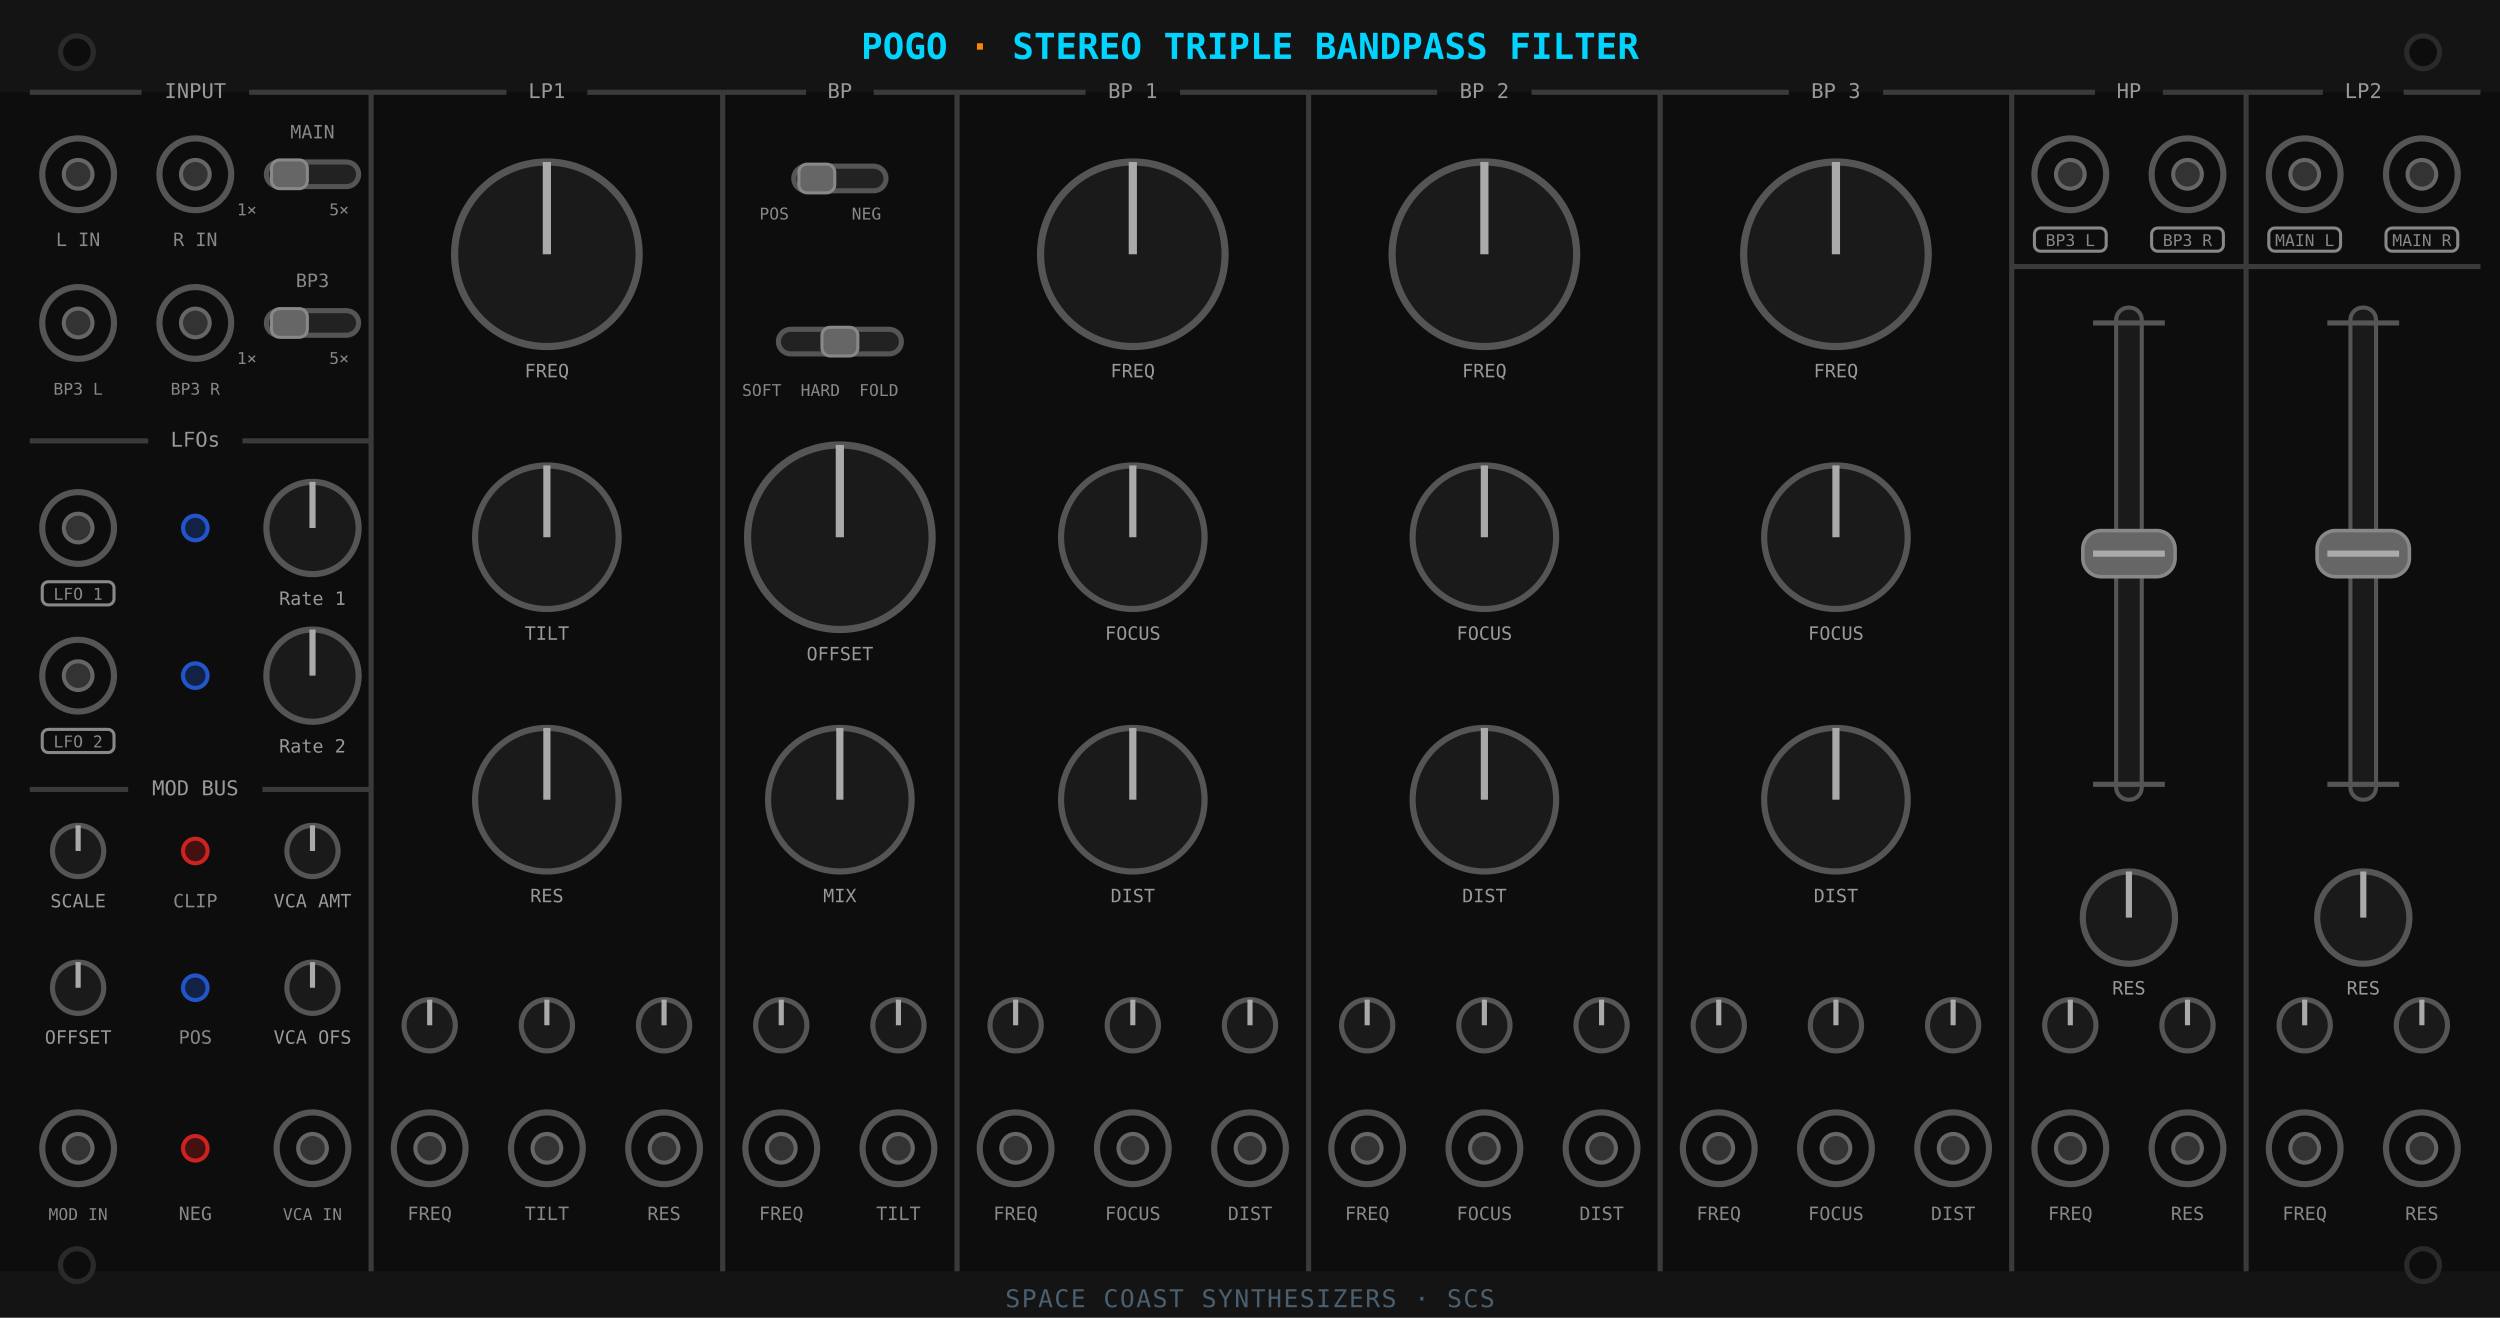
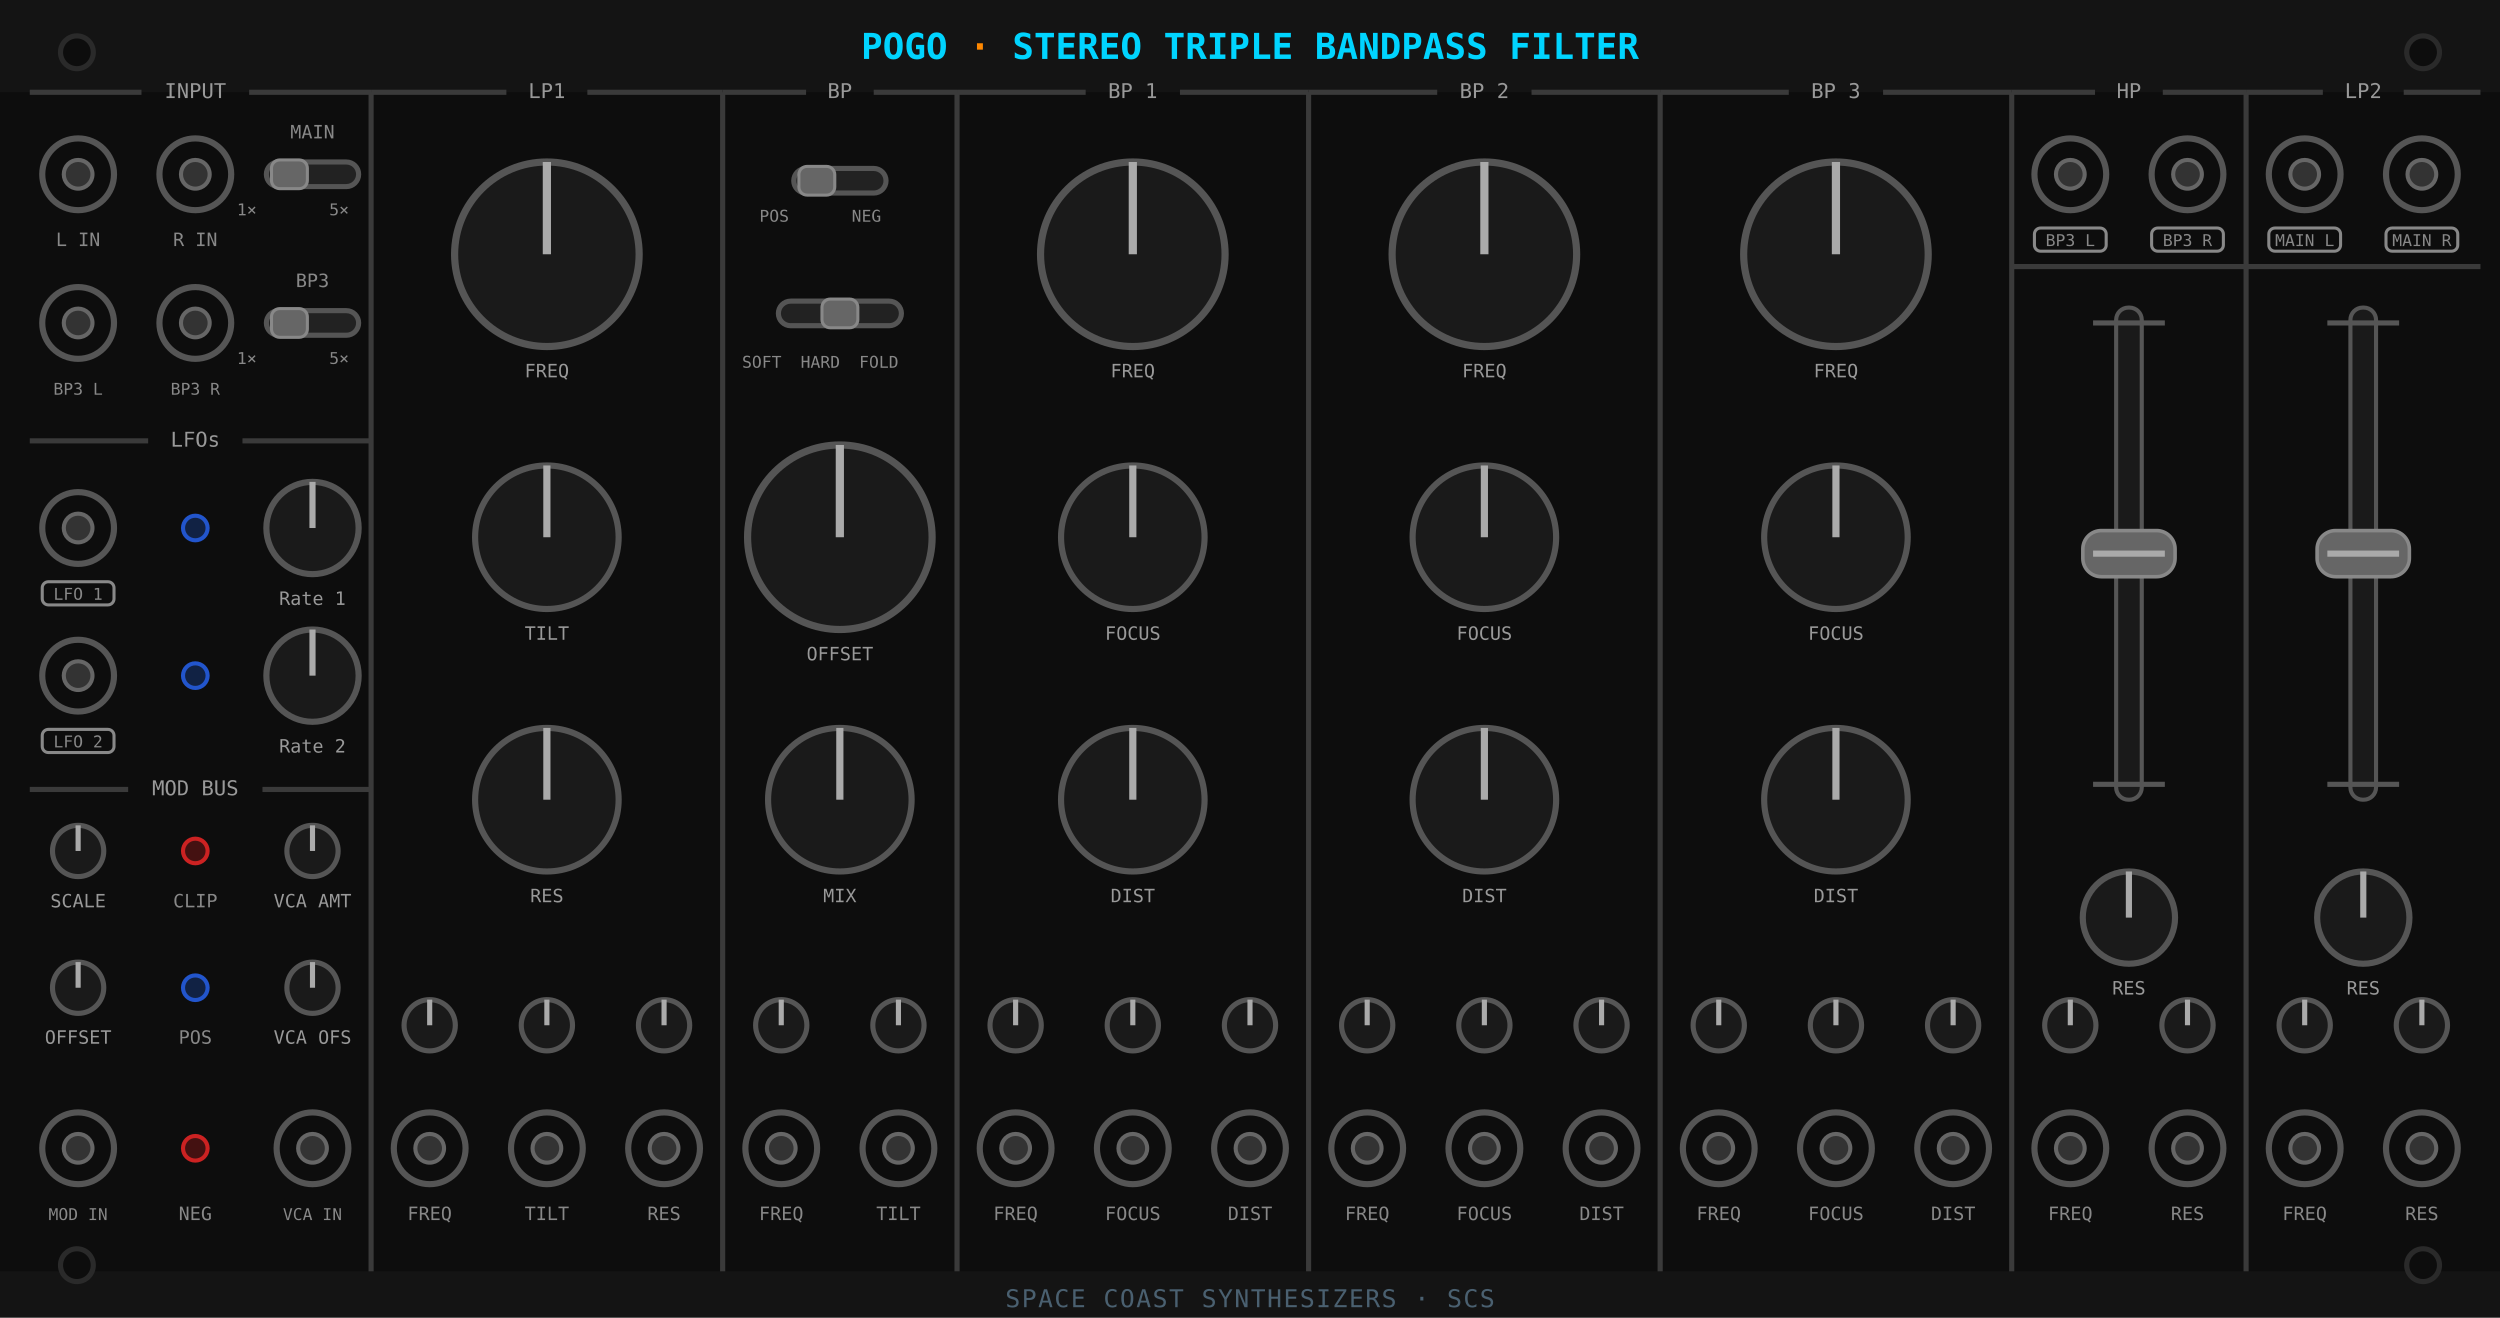
<svg xmlns="http://www.w3.org/2000/svg" width="243.84mm" height="128.5mm" viewBox="0 0 243.84 128.5">
  <rect x="0" y="0" width="243.84" height="128.5" fill="#0d0d0d" />
  <rect x="0" y="0" width="243.84" height="9.0" fill="#141414" />
  <rect x="0" y="124.0" width="243.84" height="4.5" fill="#141414" />
  <circle cx="7.5" cy="5.1" r="1.6" fill="#0d0d0d" stroke="#2a2a2a" stroke-width="0.5" />
  <circle cx="236.34" cy="5.1" r="1.6" fill="#0d0d0d" stroke="#2a2a2a" stroke-width="0.5" />
  <circle cx="7.5" cy="123.4" r="1.6" fill="#0d0d0d" stroke="#2a2a2a" stroke-width="0.5" />
  <circle cx="236.34" cy="123.4" r="1.6" fill="#0d0d0d" stroke="#2a2a2a" stroke-width="0.5" />
  <text x="121.92" y="5.75" fill="#00d4ff" font-family="monospace" font-size="3.5" font-weight="bold" text-anchor="middle">POGO  <tspan fill="#ff8800">·</tspan> STEREO TRIPLE BANDPASS FILTER</text>
  <text x="121.92" y="127.5" fill="#4a6070" font-family="monospace" font-size="2.4" text-anchor="middle" letter-spacing="0.15">SPACE COAST SYNTHESIZERS  ·  SCS</text>
  <line x1="36.195" y1="9.0" x2="36.195" y2="124.0" stroke="#3a3a3a" stroke-width="0.5" />
  <line x1="70.485" y1="9.0" x2="70.485" y2="124.0" stroke="#3a3a3a" stroke-width="0.5" />
  <line x1="93.345" y1="9.0" x2="93.345" y2="124.0" stroke="#3a3a3a" stroke-width="0.5" />
  <line x1="127.635" y1="9.0" x2="127.635" y2="124.0" stroke="#3a3a3a" stroke-width="0.5" />
  <line x1="161.925" y1="9.0" x2="161.925" y2="124.0" stroke="#3a3a3a" stroke-width="0.5" />
  <line x1="196.215" y1="9.0" x2="196.215" y2="124.0" stroke="#3a3a3a" stroke-width="0.5" />
  <line x1="219.075" y1="9.0" x2="219.075" y2="124.0" stroke="#3a3a3a" stroke-width="0.5" />
  <line x1="2.905" y1="9.0" x2="13.80" y2="9.0" stroke="#3a3a3a" stroke-width="0.5" />
  <line x1="24.30" y1="9.0" x2="36.195" y2="9.0" stroke="#3a3a3a" stroke-width="0.5" />
  <text x="19.05" y="9.0" fill="#999" font-family="monospace" font-size="2.0" text-anchor="middle" dominant-baseline="middle">INPUT</text>
  <line x1="2.905" y1="43.0" x2="14.45" y2="43.0" stroke="#3a3a3a" stroke-width="0.5" />
  <line x1="23.65" y1="43.0" x2="36.195" y2="43.0" stroke="#3a3a3a" stroke-width="0.5" />
  <text x="19.05" y="43.0" fill="#999" font-family="monospace" font-size="2.0" text-anchor="middle" dominant-baseline="middle">LFOs</text>
  <line x1="2.905" y1="77.0" x2="12.50" y2="77.0" stroke="#3a3a3a" stroke-width="0.5" />
  <line x1="25.60" y1="77.0" x2="36.195" y2="77.0" stroke="#3a3a3a" stroke-width="0.5" />
  <text x="19.05" y="77.0" fill="#999" font-family="monospace" font-size="2.0" text-anchor="middle" dominant-baseline="middle">MOD BUS</text>
  <line x1="36.195" y1="9.0" x2="49.39" y2="9.0" stroke="#3a3a3a" stroke-width="0.5" />
  <line x1="57.29" y1="9.0" x2="70.485" y2="9.0" stroke="#3a3a3a" stroke-width="0.5" />
  <text x="53.34" y="9.0" fill="#999" font-family="monospace" font-size="2.0" text-anchor="middle" dominant-baseline="middle">LP1</text>
  <line x1="70.485" y1="9.0" x2="78.62" y2="9.0" stroke="#3a3a3a" stroke-width="0.5" />
  <line x1="85.22" y1="9.0" x2="93.345" y2="9.0" stroke="#3a3a3a" stroke-width="0.5" />
  <text x="81.915" y="9.0" fill="#999" font-family="monospace" font-size="2.0" text-anchor="middle" dominant-baseline="middle">BP</text>
  <line x1="93.345" y1="9.0" x2="105.89" y2="9.0" stroke="#3a3a3a" stroke-width="0.5" />
  <line x1="115.09" y1="9.0" x2="127.635" y2="9.0" stroke="#3a3a3a" stroke-width="0.5" />
  <text x="110.49" y="9.0" fill="#999" font-family="monospace" font-size="2.0" text-anchor="middle" dominant-baseline="middle">BP 1</text>
  <line x1="127.635" y1="9.0" x2="140.18" y2="9.0" stroke="#3a3a3a" stroke-width="0.5" />
  <line x1="149.38" y1="9.0" x2="161.925" y2="9.0" stroke="#3a3a3a" stroke-width="0.5" />
  <text x="144.78" y="9.0" fill="#999" font-family="monospace" font-size="2.0" text-anchor="middle" dominant-baseline="middle">BP 2</text>
  <line x1="161.925" y1="9.0" x2="174.47" y2="9.0" stroke="#3a3a3a" stroke-width="0.5" />
  <line x1="183.67" y1="9.0" x2="196.215" y2="9.0" stroke="#3a3a3a" stroke-width="0.5" />
  <text x="179.07" y="9.0" fill="#999" font-family="monospace" font-size="2.0" text-anchor="middle" dominant-baseline="middle">BP 3</text>
  <line x1="196.215" y1="9.0" x2="204.34" y2="9.0" stroke="#3a3a3a" stroke-width="0.5" />
  <line x1="210.95" y1="9.0" x2="219.075" y2="9.0" stroke="#3a3a3a" stroke-width="0.5" />
  <text x="207.645" y="9.0" fill="#999" font-family="monospace" font-size="2.0" text-anchor="middle" dominant-baseline="middle">HP</text>
  <line x1="196.215" y1="26.0" x2="219.075" y2="26.0" stroke="#3a3a3a" stroke-width="0.5" />
  <line x1="219.075" y1="9.0" x2="226.56" y2="9.0" stroke="#3a3a3a" stroke-width="0.5" />
  <line x1="234.45" y1="9.0" x2="241.935" y2="9.0" stroke="#3a3a3a" stroke-width="0.5" />
  <text x="230.505" y="9.0" fill="#999" font-family="monospace" font-size="2.0" text-anchor="middle" dominant-baseline="middle">LP2</text>
  <line x1="219.075" y1="26.0" x2="241.935" y2="26.0" stroke="#3a3a3a" stroke-width="0.5" />
  <circle cx="7.62" cy="17.0" r="3.5" fill="none" stroke="#555" stroke-width="0.6" />
  <circle cx="7.62" cy="17.0" r="1.4" fill="#333" stroke="#666" stroke-width="0.4" />
  <text x="7.62" y="24.0" fill="#888" font-family="monospace" font-size="1.8" text-anchor="middle">L IN</text>
  <circle cx="19.05" cy="17.0" r="3.5" fill="none" stroke="#555" stroke-width="0.6" />
  <circle cx="19.05" cy="17.0" r="1.4" fill="#333" stroke="#666" stroke-width="0.4" />
  <text x="19.05" y="24.0" fill="#888" font-family="monospace" font-size="1.8" text-anchor="middle">R IN</text>
  <text x="30.48" y="13.5" fill="#888" font-family="monospace" font-size="1.8" text-anchor="middle">MAIN</text>
  <rect x="25.98" y="15.80" width="9" height="2.4" rx="1.2" fill="#222" stroke="#555" stroke-width="0.5" />
  <rect x="26.48" y="15.60" width="3.5" height="2.8" rx="0.8" fill="#666" stroke="#888" stroke-width="0.3" />
  <text x="24.075" y="21.0" fill="#888" font-family="monospace" font-size="1.6" text-anchor="middle">1×</text>
  <text x="33.075" y="21.0" fill="#888" font-family="monospace" font-size="1.6" text-anchor="middle">5×</text>
  <circle cx="7.62" cy="31.5" r="3.5" fill="none" stroke="#555" stroke-width="0.6" />
  <circle cx="7.62" cy="31.5" r="1.4" fill="#333" stroke="#666" stroke-width="0.4" />
  <text x="7.62" y="38.5" fill="#888" font-family="monospace" font-size="1.6" text-anchor="middle">BP3 L</text>
  <circle cx="19.05" cy="31.5" r="3.5" fill="none" stroke="#555" stroke-width="0.6" />
  <circle cx="19.05" cy="31.5" r="1.4" fill="#333" stroke="#666" stroke-width="0.4" />
  <text x="19.05" y="38.5" fill="#888" font-family="monospace" font-size="1.6" text-anchor="middle">BP3 R</text>
  <text x="30.48" y="28.0" fill="#888" font-family="monospace" font-size="1.8" text-anchor="middle">BP3</text>
  <rect x="25.98" y="30.30" width="9" height="2.4" rx="1.2" fill="#222" stroke="#555" stroke-width="0.5" />
  <rect x="26.48" y="30.10" width="3.5" height="2.8" rx="0.8" fill="#666" stroke="#888" stroke-width="0.3" />
  <text x="24.075" y="35.5" fill="#888" font-family="monospace" font-size="1.6" text-anchor="middle">1×</text>
  <text x="33.075" y="35.5" fill="#888" font-family="monospace" font-size="1.6" text-anchor="middle">5×</text>
  <circle cx="7.62" cy="51.5" r="3.5" fill="none" stroke="#555" stroke-width="0.6" />
  <circle cx="7.62" cy="51.5" r="1.4" fill="#333" stroke="#666" stroke-width="0.4" />
  <rect x="4.12" y="56.74" width="7.0" height="2.26" rx="0.6" fill="none" stroke="#888" stroke-width="0.3" />
  <text x="7.62" y="58.5" fill="#888" font-family="monospace" font-size="1.6" text-anchor="middle">LFO 1</text>
  <circle cx="19.05" cy="51.5" r="1.2" fill="#112244" stroke="#2255cc" stroke-width="0.4" />
  <circle cx="30.48" cy="51.5" r="4.5" fill="#1a1a1a" stroke="#555" stroke-width="0.6" />
  <line x1="30.48" y1="51.5" x2="30.48" y2="47.0" stroke="#aaa" stroke-width="0.6" />
  <text x="30.48" y="59.0" fill="#999" font-family="monospace" font-size="1.8" text-anchor="middle">Rate 1</text>
  <circle cx="7.62" cy="65.9" r="3.5" fill="none" stroke="#555" stroke-width="0.6" />
  <circle cx="7.62" cy="65.9" r="1.4" fill="#333" stroke="#666" stroke-width="0.4" />
  <rect x="4.12" y="71.14" width="7.0" height="2.26" rx="0.6" fill="none" stroke="#888" stroke-width="0.3" />
  <text x="7.62" y="72.9" fill="#888" font-family="monospace" font-size="1.6" text-anchor="middle">LFO 2</text>
  <circle cx="19.05" cy="65.9" r="1.2" fill="#112244" stroke="#2255cc" stroke-width="0.4" />
  <circle cx="30.48" cy="65.9" r="4.5" fill="#1a1a1a" stroke="#555" stroke-width="0.6" />
  <line x1="30.48" y1="65.9" x2="30.48" y2="61.4" stroke="#aaa" stroke-width="0.6" />
  <text x="30.48" y="73.4" fill="#999" font-family="monospace" font-size="1.8" text-anchor="middle">Rate 2</text>
  <circle cx="7.62" cy="83.0" r="2.5" fill="#1a1a1a" stroke="#555" stroke-width="0.5" />
  <line x1="7.62" y1="83.0" x2="7.62" y2="80.5" stroke="#aaa" stroke-width="0.5" />
  <text x="7.62" y="88.5" fill="#999" font-family="monospace" font-size="1.8" text-anchor="middle">SCALE</text>
  <circle cx="30.48" cy="83.0" r="2.5" fill="#1a1a1a" stroke="#555" stroke-width="0.5" />
  <line x1="30.48" y1="83.0" x2="30.48" y2="80.5" stroke="#aaa" stroke-width="0.5" />
  <text x="30.48" y="88.5" fill="#999" font-family="monospace" font-size="1.8" text-anchor="middle">VCA AMT</text>
  <circle cx="19.05" cy="83.0" r="1.2" fill="#441111" stroke="#cc2222" stroke-width="0.4" />
  <text x="19.05" y="88.5" fill="#888" font-family="monospace" font-size="1.8" text-anchor="middle">CLIP</text>
  <circle cx="7.62" cy="96.34" r="2.5" fill="#1a1a1a" stroke="#555" stroke-width="0.5" />
  <line x1="7.62" y1="96.34" x2="7.62" y2="93.84" stroke="#aaa" stroke-width="0.5" />
  <text x="7.62" y="101.8" fill="#999" font-family="monospace" font-size="1.8" text-anchor="middle">OFFSET</text>
  <circle cx="30.48" cy="96.34" r="2.5" fill="#1a1a1a" stroke="#555" stroke-width="0.5" />
  <line x1="30.48" y1="96.34" x2="30.48" y2="93.84" stroke="#aaa" stroke-width="0.5" />
  <text x="30.48" y="101.8" fill="#999" font-family="monospace" font-size="1.8" text-anchor="middle">VCA OFS</text>
  <circle cx="19.05" cy="96.34" r="1.2" fill="#112244" stroke="#2255cc" stroke-width="0.4" />
  <text x="19.05" y="101.8" fill="#888" font-family="monospace" font-size="1.8" text-anchor="middle">POS</text>
  <circle cx="7.62" cy="112.0" r="3.5" fill="none" stroke="#555" stroke-width="0.6" />
  <circle cx="7.62" cy="112.0" r="1.4" fill="#333" stroke="#666" stroke-width="0.4" />
  <text x="7.62" y="119.0" fill="#888" font-family="monospace" font-size="1.6" text-anchor="middle">MOD IN</text>
  <circle cx="19.05" cy="112.0" r="1.2" fill="#441111" stroke="#cc2222" stroke-width="0.4" />
  <text x="19.05" y="119.0" fill="#888" font-family="monospace" font-size="1.8" text-anchor="middle">NEG</text>
  <circle cx="30.48" cy="112.0" r="3.5" fill="none" stroke="#555" stroke-width="0.6" />
  <circle cx="30.48" cy="112.0" r="1.4" fill="#333" stroke="#666" stroke-width="0.4" />
  <text x="30.48" y="119.0" fill="#888" font-family="monospace" font-size="1.6" text-anchor="middle">VCA IN</text>
  <circle cx="53.34" cy="24.8" r="9.0" fill="#1a1a1a" stroke="#555" stroke-width="0.7" />
  <line x1="53.34" y1="24.8" x2="53.34" y2="15.8" stroke="#aaa" stroke-width="0.8" />
  <text x="53.34" y="36.8" fill="#999" font-family="monospace" font-size="1.8" text-anchor="middle">FREQ</text>
  <circle cx="53.34" cy="52.4" r="7.0" fill="#1a1a1a" stroke="#555" stroke-width="0.6" />
  <line x1="53.34" y1="52.4" x2="53.34" y2="45.4" stroke="#aaa" stroke-width="0.7" />
  <text x="53.34" y="62.4" fill="#999" font-family="monospace" font-size="1.8" text-anchor="middle">TILT</text>
  <circle cx="53.34" cy="78.0" r="7.0" fill="#1a1a1a" stroke="#555" stroke-width="0.6" />
  <line x1="53.34" y1="78.0" x2="53.34" y2="71.0" stroke="#aaa" stroke-width="0.7" />
  <text x="53.34" y="88.0" fill="#999" font-family="monospace" font-size="1.8" text-anchor="middle">RES</text>
  <circle cx="41.91" cy="100.0" r="2.5" fill="#1a1a1a" stroke="#555" stroke-width="0.5" />
  <line x1="41.91" y1="100.0" x2="41.91" y2="97.5" stroke="#aaa" stroke-width="0.5" />
  <text x="41.91" y="105.5" fill="#999" font-family="monospace" font-size="1.8" text-anchor="middle" />
  <circle cx="53.34" cy="100.0" r="2.5" fill="#1a1a1a" stroke="#555" stroke-width="0.5" />
  <line x1="53.34" y1="100.0" x2="53.34" y2="97.5" stroke="#aaa" stroke-width="0.5" />
  <text x="53.34" y="105.5" fill="#999" font-family="monospace" font-size="1.8" text-anchor="middle" />
  <circle cx="64.77" cy="100.0" r="2.5" fill="#1a1a1a" stroke="#555" stroke-width="0.5" />
  <line x1="64.77" y1="100.0" x2="64.77" y2="97.5" stroke="#aaa" stroke-width="0.5" />
  <text x="64.77" y="105.5" fill="#999" font-family="monospace" font-size="1.8" text-anchor="middle" />
  <circle cx="41.91" cy="112.0" r="3.5" fill="none" stroke="#555" stroke-width="0.6" />
  <circle cx="41.91" cy="112.0" r="1.4" fill="#333" stroke="#666" stroke-width="0.4" />
  <text x="41.91" y="119.0" fill="#888" font-family="monospace" font-size="1.8" text-anchor="middle">FREQ</text>
  <circle cx="53.34" cy="112.0" r="3.5" fill="none" stroke="#555" stroke-width="0.6" />
  <circle cx="53.34" cy="112.0" r="1.4" fill="#333" stroke="#666" stroke-width="0.4" />
  <text x="53.34" y="119.0" fill="#888" font-family="monospace" font-size="1.8" text-anchor="middle">TILT</text>
  <circle cx="64.77" cy="112.0" r="3.5" fill="none" stroke="#555" stroke-width="0.6" />
  <circle cx="64.77" cy="112.0" r="1.4" fill="#333" stroke="#666" stroke-width="0.4" />
  <text x="64.77" y="119.0" fill="#888" font-family="monospace" font-size="1.8" text-anchor="middle">RES</text>
-   <text x="81.915" y="13.91" fill="#888" font-family="monospace" font-size="1.8" text-anchor="middle" />
-   <rect x="77.42" y="16.21" width="9" height="2.4" rx="1.2" fill="#222" stroke="#555" stroke-width="0.5" />
-   <rect x="77.92" y="16.01" width="3.5" height="2.8" rx="0.8" fill="#666" stroke="#888" stroke-width="0.3" />
-   <text x="75.51" y="21.41" fill="#888" font-family="monospace" font-size="1.6" text-anchor="middle">POS</text>
-   <text x="84.51" y="21.41" fill="#888" font-family="monospace" font-size="1.6" text-anchor="middle">NEG</text>
-   <rect x="75.92" y="32.12" width="12" height="2.4" rx="1.2" fill="#222" stroke="#555" stroke-width="0.5" />
-   <rect x="80.17" y="31.92" width="3.5" height="2.8" rx="0.8" fill="#666" stroke="#888" stroke-width="0.3" />
-   <text x="74.3" y="38.62" fill="#888" font-family="monospace" font-size="1.6" text-anchor="middle">SOFT</text>
-   <text x="80.01" y="38.62" fill="#888" font-family="monospace" font-size="1.6" text-anchor="middle">HARD</text>
-   <text x="85.72" y="38.62" fill="#888" font-family="monospace" font-size="1.6" text-anchor="middle">FOLD</text>
-   <text x="81.915" y="42.12" fill="#999" font-family="monospace" font-size="1.8" text-anchor="middle" />
+   <text x="81.915" y="14.13" fill="#888" font-family="monospace" font-size="1.8" text-anchor="middle" />
+   <rect x="77.42" y="16.43" width="9" height="2.4" rx="1.2" fill="#222" stroke="#555" stroke-width="0.5" />
+   <rect x="77.92" y="16.23" width="3.5" height="2.8" rx="0.8" fill="#666" stroke="#888" stroke-width="0.3" />
+   <text x="75.51" y="21.63" fill="#888" font-family="monospace" font-size="1.6" text-anchor="middle">POS</text>
+   <text x="84.51" y="21.63" fill="#888" font-family="monospace" font-size="1.6" text-anchor="middle">NEG</text>
+   <rect x="75.92" y="29.37" width="12" height="2.4" rx="1.2" fill="#222" stroke="#555" stroke-width="0.5" />
+   <rect x="80.17" y="29.17" width="3.5" height="2.8" rx="0.8" fill="#666" stroke="#888" stroke-width="0.3" />
+   <text x="74.3" y="35.87" fill="#888" font-family="monospace" font-size="1.6" text-anchor="middle">SOFT</text>
+   <text x="80.01" y="35.87" fill="#888" font-family="monospace" font-size="1.6" text-anchor="middle">HARD</text>
+   <text x="85.72" y="35.87" fill="#888" font-family="monospace" font-size="1.6" text-anchor="middle">FOLD</text>
+   <text x="81.915" y="39.37" fill="#999" font-family="monospace" font-size="1.8" text-anchor="middle" />
  <circle cx="81.915" cy="52.4" r="9.0" fill="#1a1a1a" stroke="#555" stroke-width="0.7" />
  <line x1="81.915" y1="52.4" x2="81.915" y2="43.4" stroke="#aaa" stroke-width="0.8" />
  <text x="81.915" y="64.4" fill="#999" font-family="monospace" font-size="1.8" text-anchor="middle">OFFSET</text>
  <circle cx="81.915" cy="78.0" r="7.0" fill="#1a1a1a" stroke="#555" stroke-width="0.6" />
  <line x1="81.915" y1="78.0" x2="81.915" y2="71.0" stroke="#aaa" stroke-width="0.7" />
  <text x="81.915" y="88.0" fill="#999" font-family="monospace" font-size="1.8" text-anchor="middle">MIX</text>
  <circle cx="76.2" cy="100.0" r="2.5" fill="#1a1a1a" stroke="#555" stroke-width="0.5" />
  <line x1="76.2" y1="100.0" x2="76.2" y2="97.5" stroke="#aaa" stroke-width="0.5" />
  <text x="76.2" y="105.5" fill="#999" font-family="monospace" font-size="1.8" text-anchor="middle" />
  <circle cx="87.63" cy="100.0" r="2.5" fill="#1a1a1a" stroke="#555" stroke-width="0.5" />
  <line x1="87.63" y1="100.0" x2="87.63" y2="97.5" stroke="#aaa" stroke-width="0.5" />
  <text x="87.63" y="105.5" fill="#999" font-family="monospace" font-size="1.8" text-anchor="middle" />
  <circle cx="76.2" cy="112.0" r="3.5" fill="none" stroke="#555" stroke-width="0.6" />
  <circle cx="76.2" cy="112.0" r="1.4" fill="#333" stroke="#666" stroke-width="0.4" />
  <text x="76.2" y="119.0" fill="#888" font-family="monospace" font-size="1.8" text-anchor="middle">FREQ</text>
  <circle cx="87.63" cy="112.0" r="3.5" fill="none" stroke="#555" stroke-width="0.6" />
  <circle cx="87.63" cy="112.0" r="1.4" fill="#333" stroke="#666" stroke-width="0.4" />
  <text x="87.63" y="119.0" fill="#888" font-family="monospace" font-size="1.8" text-anchor="middle">TILT</text>
  <circle cx="110.49" cy="24.8" r="9.0" fill="#1a1a1a" stroke="#555" stroke-width="0.7" />
  <line x1="110.49" y1="24.8" x2="110.49" y2="15.8" stroke="#aaa" stroke-width="0.8" />
  <text x="110.49" y="36.8" fill="#999" font-family="monospace" font-size="1.8" text-anchor="middle">FREQ</text>
  <circle cx="110.49" cy="52.4" r="7.0" fill="#1a1a1a" stroke="#555" stroke-width="0.6" />
  <line x1="110.49" y1="52.4" x2="110.49" y2="45.4" stroke="#aaa" stroke-width="0.7" />
  <text x="110.49" y="62.4" fill="#999" font-family="monospace" font-size="1.8" text-anchor="middle">FOCUS</text>
  <circle cx="110.49" cy="78.0" r="7.0" fill="#1a1a1a" stroke="#555" stroke-width="0.6" />
  <line x1="110.49" y1="78.0" x2="110.49" y2="71.0" stroke="#aaa" stroke-width="0.7" />
  <text x="110.49" y="88.0" fill="#999" font-family="monospace" font-size="1.8" text-anchor="middle">DIST</text>
  <circle cx="99.06" cy="100.0" r="2.5" fill="#1a1a1a" stroke="#555" stroke-width="0.5" />
  <line x1="99.06" y1="100.0" x2="99.06" y2="97.5" stroke="#aaa" stroke-width="0.5" />
  <text x="99.06" y="105.5" fill="#999" font-family="monospace" font-size="1.8" text-anchor="middle" />
  <circle cx="110.49" cy="100.0" r="2.5" fill="#1a1a1a" stroke="#555" stroke-width="0.5" />
  <line x1="110.49" y1="100.0" x2="110.49" y2="97.5" stroke="#aaa" stroke-width="0.5" />
  <text x="110.49" y="105.5" fill="#999" font-family="monospace" font-size="1.8" text-anchor="middle" />
  <circle cx="121.92" cy="100.0" r="2.5" fill="#1a1a1a" stroke="#555" stroke-width="0.5" />
  <line x1="121.92" y1="100.0" x2="121.92" y2="97.5" stroke="#aaa" stroke-width="0.5" />
  <text x="121.92" y="105.5" fill="#999" font-family="monospace" font-size="1.8" text-anchor="middle" />
  <circle cx="99.06" cy="112.0" r="3.5" fill="none" stroke="#555" stroke-width="0.6" />
  <circle cx="99.06" cy="112.0" r="1.4" fill="#333" stroke="#666" stroke-width="0.4" />
  <text x="99.06" y="119.0" fill="#888" font-family="monospace" font-size="1.8" text-anchor="middle">FREQ</text>
  <circle cx="110.49" cy="112.0" r="3.5" fill="none" stroke="#555" stroke-width="0.6" />
  <circle cx="110.49" cy="112.0" r="1.4" fill="#333" stroke="#666" stroke-width="0.4" />
  <text x="110.49" y="119.0" fill="#888" font-family="monospace" font-size="1.8" text-anchor="middle">FOCUS</text>
  <circle cx="121.92" cy="112.0" r="3.5" fill="none" stroke="#555" stroke-width="0.6" />
  <circle cx="121.92" cy="112.0" r="1.4" fill="#333" stroke="#666" stroke-width="0.4" />
  <text x="121.92" y="119.0" fill="#888" font-family="monospace" font-size="1.8" text-anchor="middle">DIST</text>
  <circle cx="144.78" cy="24.8" r="9.0" fill="#1a1a1a" stroke="#555" stroke-width="0.7" />
  <line x1="144.78" y1="24.8" x2="144.78" y2="15.8" stroke="#aaa" stroke-width="0.8" />
  <text x="144.78" y="36.8" fill="#999" font-family="monospace" font-size="1.8" text-anchor="middle">FREQ</text>
  <circle cx="144.78" cy="52.4" r="7.0" fill="#1a1a1a" stroke="#555" stroke-width="0.6" />
  <line x1="144.78" y1="52.4" x2="144.78" y2="45.4" stroke="#aaa" stroke-width="0.7" />
  <text x="144.78" y="62.4" fill="#999" font-family="monospace" font-size="1.8" text-anchor="middle">FOCUS</text>
  <circle cx="144.78" cy="78.0" r="7.0" fill="#1a1a1a" stroke="#555" stroke-width="0.6" />
  <line x1="144.78" y1="78.0" x2="144.78" y2="71.0" stroke="#aaa" stroke-width="0.7" />
  <text x="144.78" y="88.0" fill="#999" font-family="monospace" font-size="1.8" text-anchor="middle">DIST</text>
  <circle cx="133.35" cy="100.0" r="2.5" fill="#1a1a1a" stroke="#555" stroke-width="0.5" />
  <line x1="133.35" y1="100.0" x2="133.35" y2="97.5" stroke="#aaa" stroke-width="0.5" />
  <text x="133.35" y="105.5" fill="#999" font-family="monospace" font-size="1.8" text-anchor="middle" />
  <circle cx="144.78" cy="100.0" r="2.5" fill="#1a1a1a" stroke="#555" stroke-width="0.5" />
  <line x1="144.78" y1="100.0" x2="144.78" y2="97.5" stroke="#aaa" stroke-width="0.5" />
  <text x="144.78" y="105.5" fill="#999" font-family="monospace" font-size="1.8" text-anchor="middle" />
  <circle cx="156.21" cy="100.0" r="2.5" fill="#1a1a1a" stroke="#555" stroke-width="0.5" />
  <line x1="156.21" y1="100.0" x2="156.21" y2="97.5" stroke="#aaa" stroke-width="0.5" />
  <text x="156.21" y="105.5" fill="#999" font-family="monospace" font-size="1.8" text-anchor="middle" />
  <circle cx="133.35" cy="112.0" r="3.5" fill="none" stroke="#555" stroke-width="0.6" />
  <circle cx="133.35" cy="112.0" r="1.4" fill="#333" stroke="#666" stroke-width="0.4" />
  <text x="133.35" y="119.0" fill="#888" font-family="monospace" font-size="1.8" text-anchor="middle">FREQ</text>
  <circle cx="144.78" cy="112.0" r="3.5" fill="none" stroke="#555" stroke-width="0.6" />
  <circle cx="144.78" cy="112.0" r="1.4" fill="#333" stroke="#666" stroke-width="0.4" />
  <text x="144.78" y="119.0" fill="#888" font-family="monospace" font-size="1.8" text-anchor="middle">FOCUS</text>
  <circle cx="156.21" cy="112.0" r="3.5" fill="none" stroke="#555" stroke-width="0.6" />
  <circle cx="156.21" cy="112.0" r="1.4" fill="#333" stroke="#666" stroke-width="0.4" />
  <text x="156.21" y="119.0" fill="#888" font-family="monospace" font-size="1.8" text-anchor="middle">DIST</text>
  <circle cx="179.07" cy="24.8" r="9.0" fill="#1a1a1a" stroke="#555" stroke-width="0.7" />
  <line x1="179.07" y1="24.8" x2="179.07" y2="15.8" stroke="#aaa" stroke-width="0.8" />
  <text x="179.07" y="36.8" fill="#999" font-family="monospace" font-size="1.8" text-anchor="middle">FREQ</text>
  <circle cx="179.07" cy="52.4" r="7.0" fill="#1a1a1a" stroke="#555" stroke-width="0.6" />
  <line x1="179.07" y1="52.4" x2="179.07" y2="45.4" stroke="#aaa" stroke-width="0.7" />
  <text x="179.07" y="62.4" fill="#999" font-family="monospace" font-size="1.8" text-anchor="middle">FOCUS</text>
  <circle cx="179.07" cy="78.0" r="7.0" fill="#1a1a1a" stroke="#555" stroke-width="0.6" />
  <line x1="179.07" y1="78.0" x2="179.07" y2="71.0" stroke="#aaa" stroke-width="0.7" />
  <text x="179.07" y="88.0" fill="#999" font-family="monospace" font-size="1.8" text-anchor="middle">DIST</text>
  <circle cx="167.64" cy="100.0" r="2.5" fill="#1a1a1a" stroke="#555" stroke-width="0.5" />
  <line x1="167.64" y1="100.0" x2="167.64" y2="97.5" stroke="#aaa" stroke-width="0.5" />
  <text x="167.64" y="105.5" fill="#999" font-family="monospace" font-size="1.8" text-anchor="middle" />
  <circle cx="179.07" cy="100.0" r="2.5" fill="#1a1a1a" stroke="#555" stroke-width="0.5" />
  <line x1="179.07" y1="100.0" x2="179.07" y2="97.5" stroke="#aaa" stroke-width="0.5" />
  <text x="179.07" y="105.5" fill="#999" font-family="monospace" font-size="1.8" text-anchor="middle" />
  <circle cx="190.5" cy="100.0" r="2.5" fill="#1a1a1a" stroke="#555" stroke-width="0.5" />
  <line x1="190.5" y1="100.0" x2="190.5" y2="97.5" stroke="#aaa" stroke-width="0.5" />
  <text x="190.5" y="105.5" fill="#999" font-family="monospace" font-size="1.8" text-anchor="middle" />
  <circle cx="167.64" cy="112.0" r="3.5" fill="none" stroke="#555" stroke-width="0.6" />
  <circle cx="167.64" cy="112.0" r="1.4" fill="#333" stroke="#666" stroke-width="0.4" />
  <text x="167.64" y="119.0" fill="#888" font-family="monospace" font-size="1.8" text-anchor="middle">FREQ</text>
  <circle cx="179.07" cy="112.0" r="3.5" fill="none" stroke="#555" stroke-width="0.6" />
  <circle cx="179.07" cy="112.0" r="1.4" fill="#333" stroke="#666" stroke-width="0.4" />
  <text x="179.07" y="119.0" fill="#888" font-family="monospace" font-size="1.8" text-anchor="middle">FOCUS</text>
  <circle cx="190.5" cy="112.0" r="3.5" fill="none" stroke="#555" stroke-width="0.6" />
  <circle cx="190.5" cy="112.0" r="1.4" fill="#333" stroke="#666" stroke-width="0.4" />
  <text x="190.5" y="119.0" fill="#888" font-family="monospace" font-size="1.8" text-anchor="middle">DIST</text>
  <circle cx="201.93" cy="17.0" r="3.5" fill="none" stroke="#555" stroke-width="0.6" />
  <circle cx="201.93" cy="17.0" r="1.4" fill="#333" stroke="#666" stroke-width="0.4" />
  <rect x="198.43" y="22.24" width="7.0" height="2.26" rx="0.6" fill="none" stroke="#888" stroke-width="0.3" />
  <text x="201.93" y="24.0" fill="#888" font-family="monospace" font-size="1.6" text-anchor="middle">BP3 L</text>
  <circle cx="213.36" cy="17.0" r="3.5" fill="none" stroke="#555" stroke-width="0.6" />
  <circle cx="213.36" cy="17.0" r="1.4" fill="#333" stroke="#666" stroke-width="0.4" />
  <rect x="209.86" y="22.24" width="7.0" height="2.26" rx="0.6" fill="none" stroke="#888" stroke-width="0.3" />
  <text x="213.36" y="24.0" fill="#888" font-family="monospace" font-size="1.6" text-anchor="middle">BP3 R</text>
  <rect x="206.40" y="30.00" width="2.5" height="48.0" rx="1.2" fill="#1a1a1a" stroke="#555" stroke-width="0.4" />
  <line x1="204.15" y1="31.50" x2="211.15" y2="31.50" stroke="#555" stroke-width="0.5" />
  <line x1="204.15" y1="76.50" x2="211.15" y2="76.50" stroke="#555" stroke-width="0.5" />
  <line x1="205.65" y1="54.00" x2="209.65" y2="54.00" stroke="#aaa" stroke-width="0.35" />
  <rect x="203.15" y="51.75" width="9.0" height="4.5" rx="1.8" fill="#666" stroke="#888" stroke-width="0.35" />
  <line x1="204.15" y1="54.00" x2="211.15" y2="54.00" stroke="#aaa" stroke-width="0.6" />
  <text x="207.645" y="26.5" fill="#888" font-family="monospace" font-size="1.8" text-anchor="middle" />
  <circle cx="207.645" cy="89.5" r="4.5" fill="#1a1a1a" stroke="#555" stroke-width="0.6" />
  <line x1="207.645" y1="89.5" x2="207.645" y2="85.0" stroke="#aaa" stroke-width="0.6" />
  <text x="207.645" y="97.0" fill="#999" font-family="monospace" font-size="1.8" text-anchor="middle">RES</text>
  <circle cx="201.93" cy="100.0" r="2.5" fill="#1a1a1a" stroke="#555" stroke-width="0.5" />
  <line x1="201.93" y1="100.0" x2="201.93" y2="97.5" stroke="#aaa" stroke-width="0.5" />
  <text x="201.93" y="105.5" fill="#999" font-family="monospace" font-size="1.8" text-anchor="middle" />
  <circle cx="213.36" cy="100.0" r="2.5" fill="#1a1a1a" stroke="#555" stroke-width="0.5" />
  <line x1="213.36" y1="100.0" x2="213.36" y2="97.5" stroke="#aaa" stroke-width="0.5" />
  <text x="213.36" y="105.5" fill="#999" font-family="monospace" font-size="1.8" text-anchor="middle" />
  <circle cx="201.93" cy="112.0" r="3.5" fill="none" stroke="#555" stroke-width="0.6" />
  <circle cx="201.93" cy="112.0" r="1.4" fill="#333" stroke="#666" stroke-width="0.4" />
  <text x="201.93" y="119.0" fill="#888" font-family="monospace" font-size="1.8" text-anchor="middle">FREQ</text>
  <circle cx="213.36" cy="112.0" r="3.5" fill="none" stroke="#555" stroke-width="0.6" />
  <circle cx="213.36" cy="112.0" r="1.4" fill="#333" stroke="#666" stroke-width="0.4" />
  <text x="213.36" y="119.0" fill="#888" font-family="monospace" font-size="1.8" text-anchor="middle">RES</text>
  <circle cx="224.79" cy="17.0" r="3.5" fill="none" stroke="#555" stroke-width="0.6" />
  <circle cx="224.79" cy="17.0" r="1.4" fill="#333" stroke="#666" stroke-width="0.4" />
  <rect x="221.29" y="22.24" width="7.0" height="2.26" rx="0.6" fill="none" stroke="#888" stroke-width="0.3" />
  <text x="224.79" y="24.0" fill="#888" font-family="monospace" font-size="1.6" text-anchor="middle">MAIN L</text>
  <circle cx="236.22" cy="17.0" r="3.5" fill="none" stroke="#555" stroke-width="0.6" />
  <circle cx="236.22" cy="17.0" r="1.4" fill="#333" stroke="#666" stroke-width="0.4" />
  <rect x="232.72" y="22.24" width="7.0" height="2.26" rx="0.6" fill="none" stroke="#888" stroke-width="0.3" />
  <text x="236.22" y="24.0" fill="#888" font-family="monospace" font-size="1.6" text-anchor="middle">MAIN R</text>
  <rect x="229.25" y="30.00" width="2.5" height="48.0" rx="1.2" fill="#1a1a1a" stroke="#555" stroke-width="0.4" />
  <line x1="227.00" y1="31.50" x2="234.00" y2="31.50" stroke="#555" stroke-width="0.5" />
  <line x1="227.00" y1="76.50" x2="234.00" y2="76.50" stroke="#555" stroke-width="0.5" />
  <line x1="228.50" y1="54.00" x2="232.50" y2="54.00" stroke="#aaa" stroke-width="0.35" />
  <rect x="226.00" y="51.75" width="9.0" height="4.5" rx="1.8" fill="#666" stroke="#888" stroke-width="0.35" />
  <line x1="227.00" y1="54.00" x2="234.00" y2="54.00" stroke="#aaa" stroke-width="0.6" />
  <text x="230.505" y="26.5" fill="#888" font-family="monospace" font-size="1.8" text-anchor="middle" />
  <circle cx="230.505" cy="89.5" r="4.5" fill="#1a1a1a" stroke="#555" stroke-width="0.6" />
  <line x1="230.505" y1="89.5" x2="230.505" y2="85.0" stroke="#aaa" stroke-width="0.6" />
  <text x="230.505" y="97.0" fill="#999" font-family="monospace" font-size="1.8" text-anchor="middle">RES</text>
  <circle cx="224.79" cy="100.0" r="2.5" fill="#1a1a1a" stroke="#555" stroke-width="0.5" />
  <line x1="224.79" y1="100.0" x2="224.79" y2="97.5" stroke="#aaa" stroke-width="0.5" />
  <text x="224.79" y="105.5" fill="#999" font-family="monospace" font-size="1.8" text-anchor="middle" />
  <circle cx="236.22" cy="100.0" r="2.5" fill="#1a1a1a" stroke="#555" stroke-width="0.5" />
  <line x1="236.22" y1="100.0" x2="236.22" y2="97.5" stroke="#aaa" stroke-width="0.5" />
  <text x="236.22" y="105.5" fill="#999" font-family="monospace" font-size="1.8" text-anchor="middle" />
  <circle cx="224.79" cy="112.0" r="3.5" fill="none" stroke="#555" stroke-width="0.6" />
  <circle cx="224.79" cy="112.0" r="1.4" fill="#333" stroke="#666" stroke-width="0.4" />
  <text x="224.79" y="119.0" fill="#888" font-family="monospace" font-size="1.8" text-anchor="middle">FREQ</text>
  <circle cx="236.22" cy="112.0" r="3.5" fill="none" stroke="#555" stroke-width="0.6" />
  <circle cx="236.22" cy="112.0" r="1.4" fill="#333" stroke="#666" stroke-width="0.4" />
  <text x="236.22" y="119.0" fill="#888" font-family="monospace" font-size="1.8" text-anchor="middle">RES</text>
</svg>
